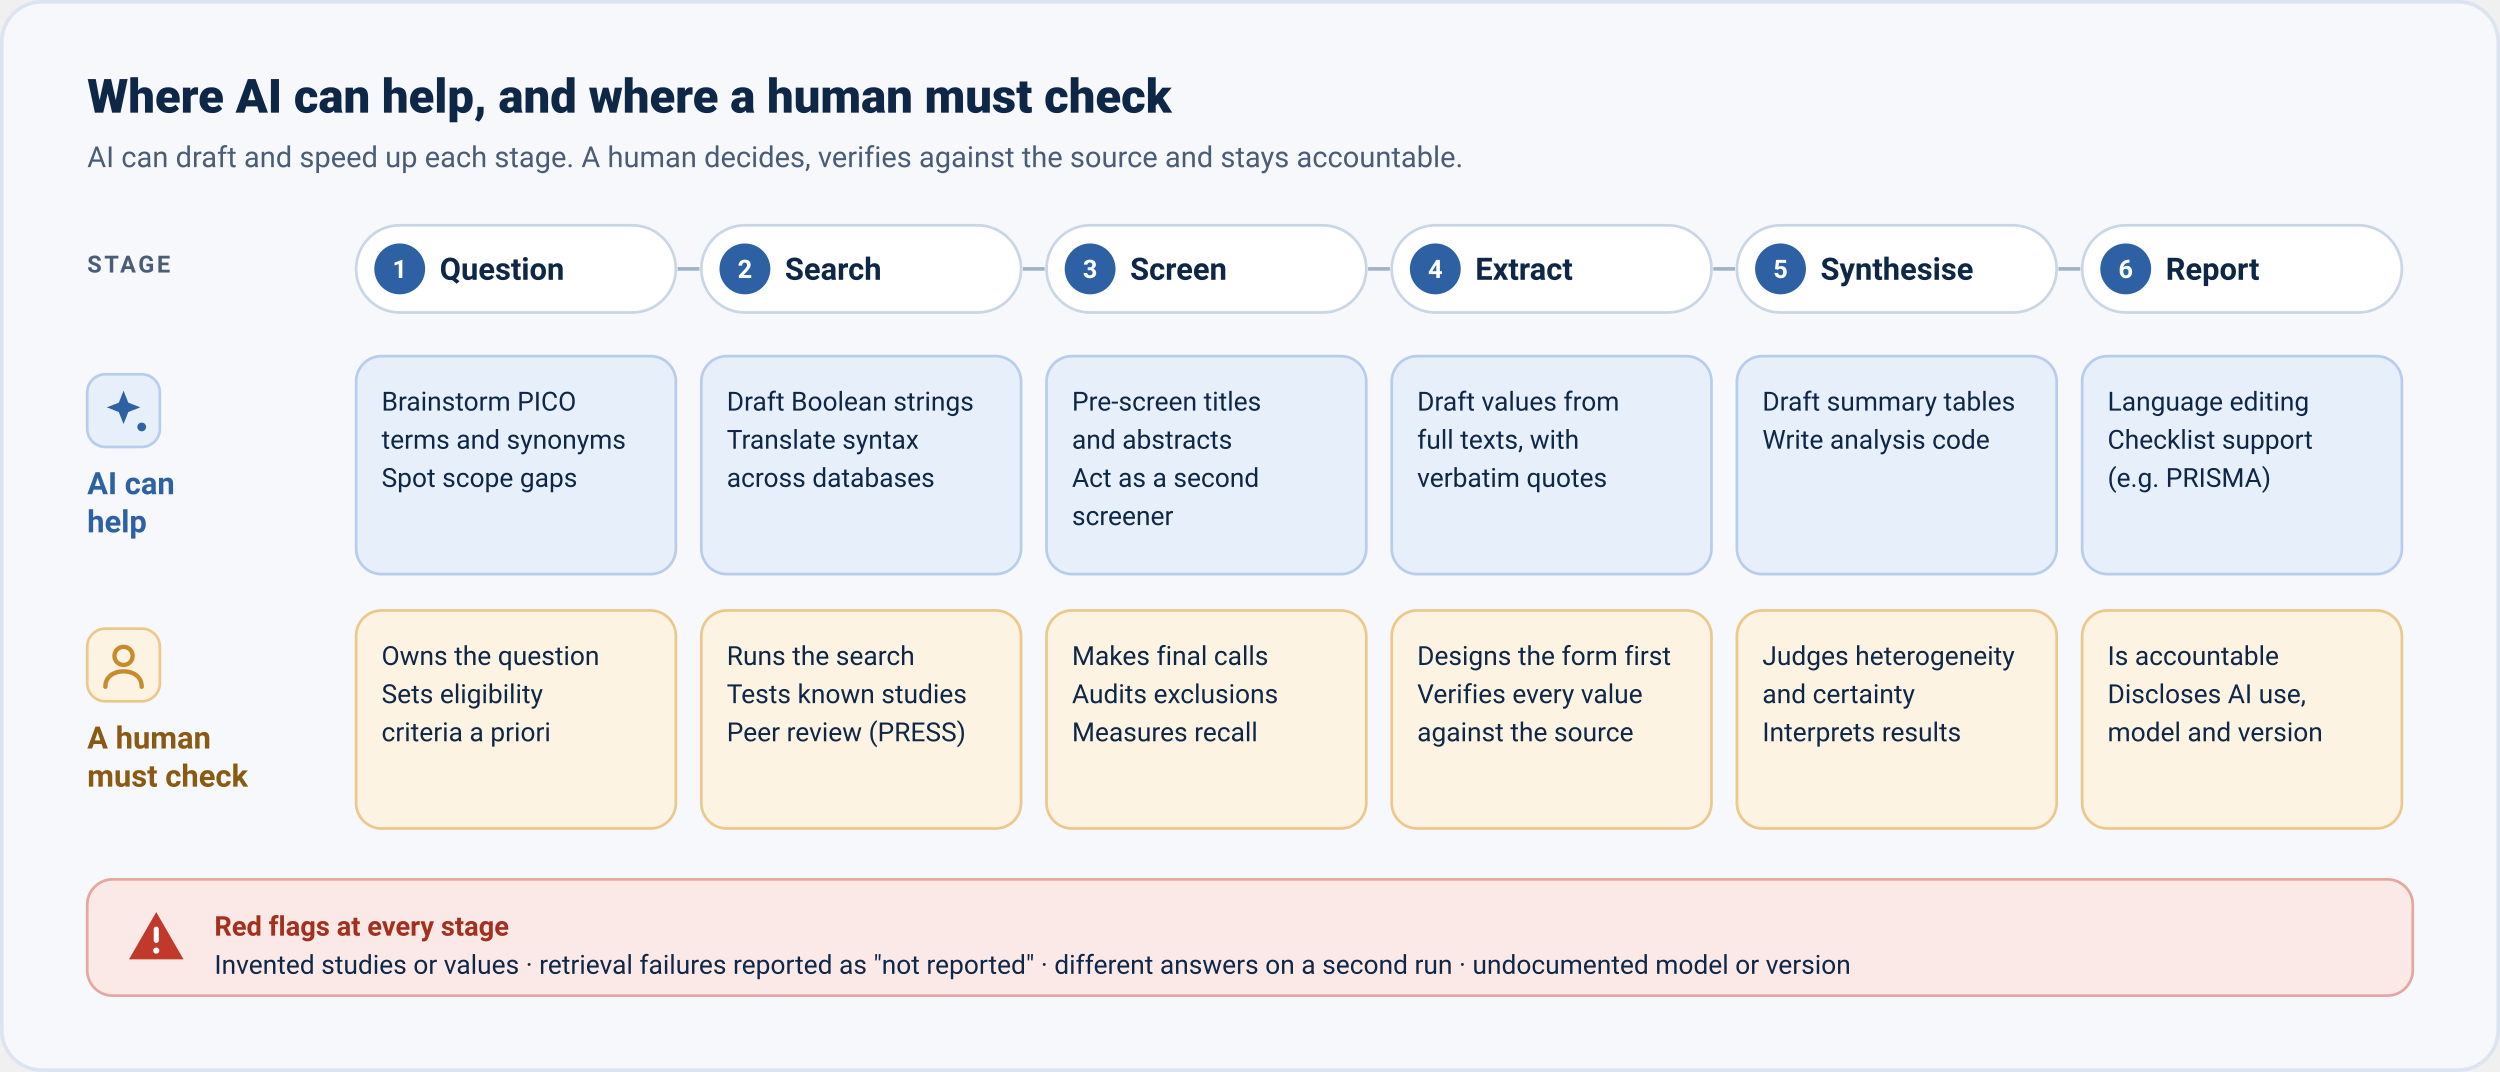
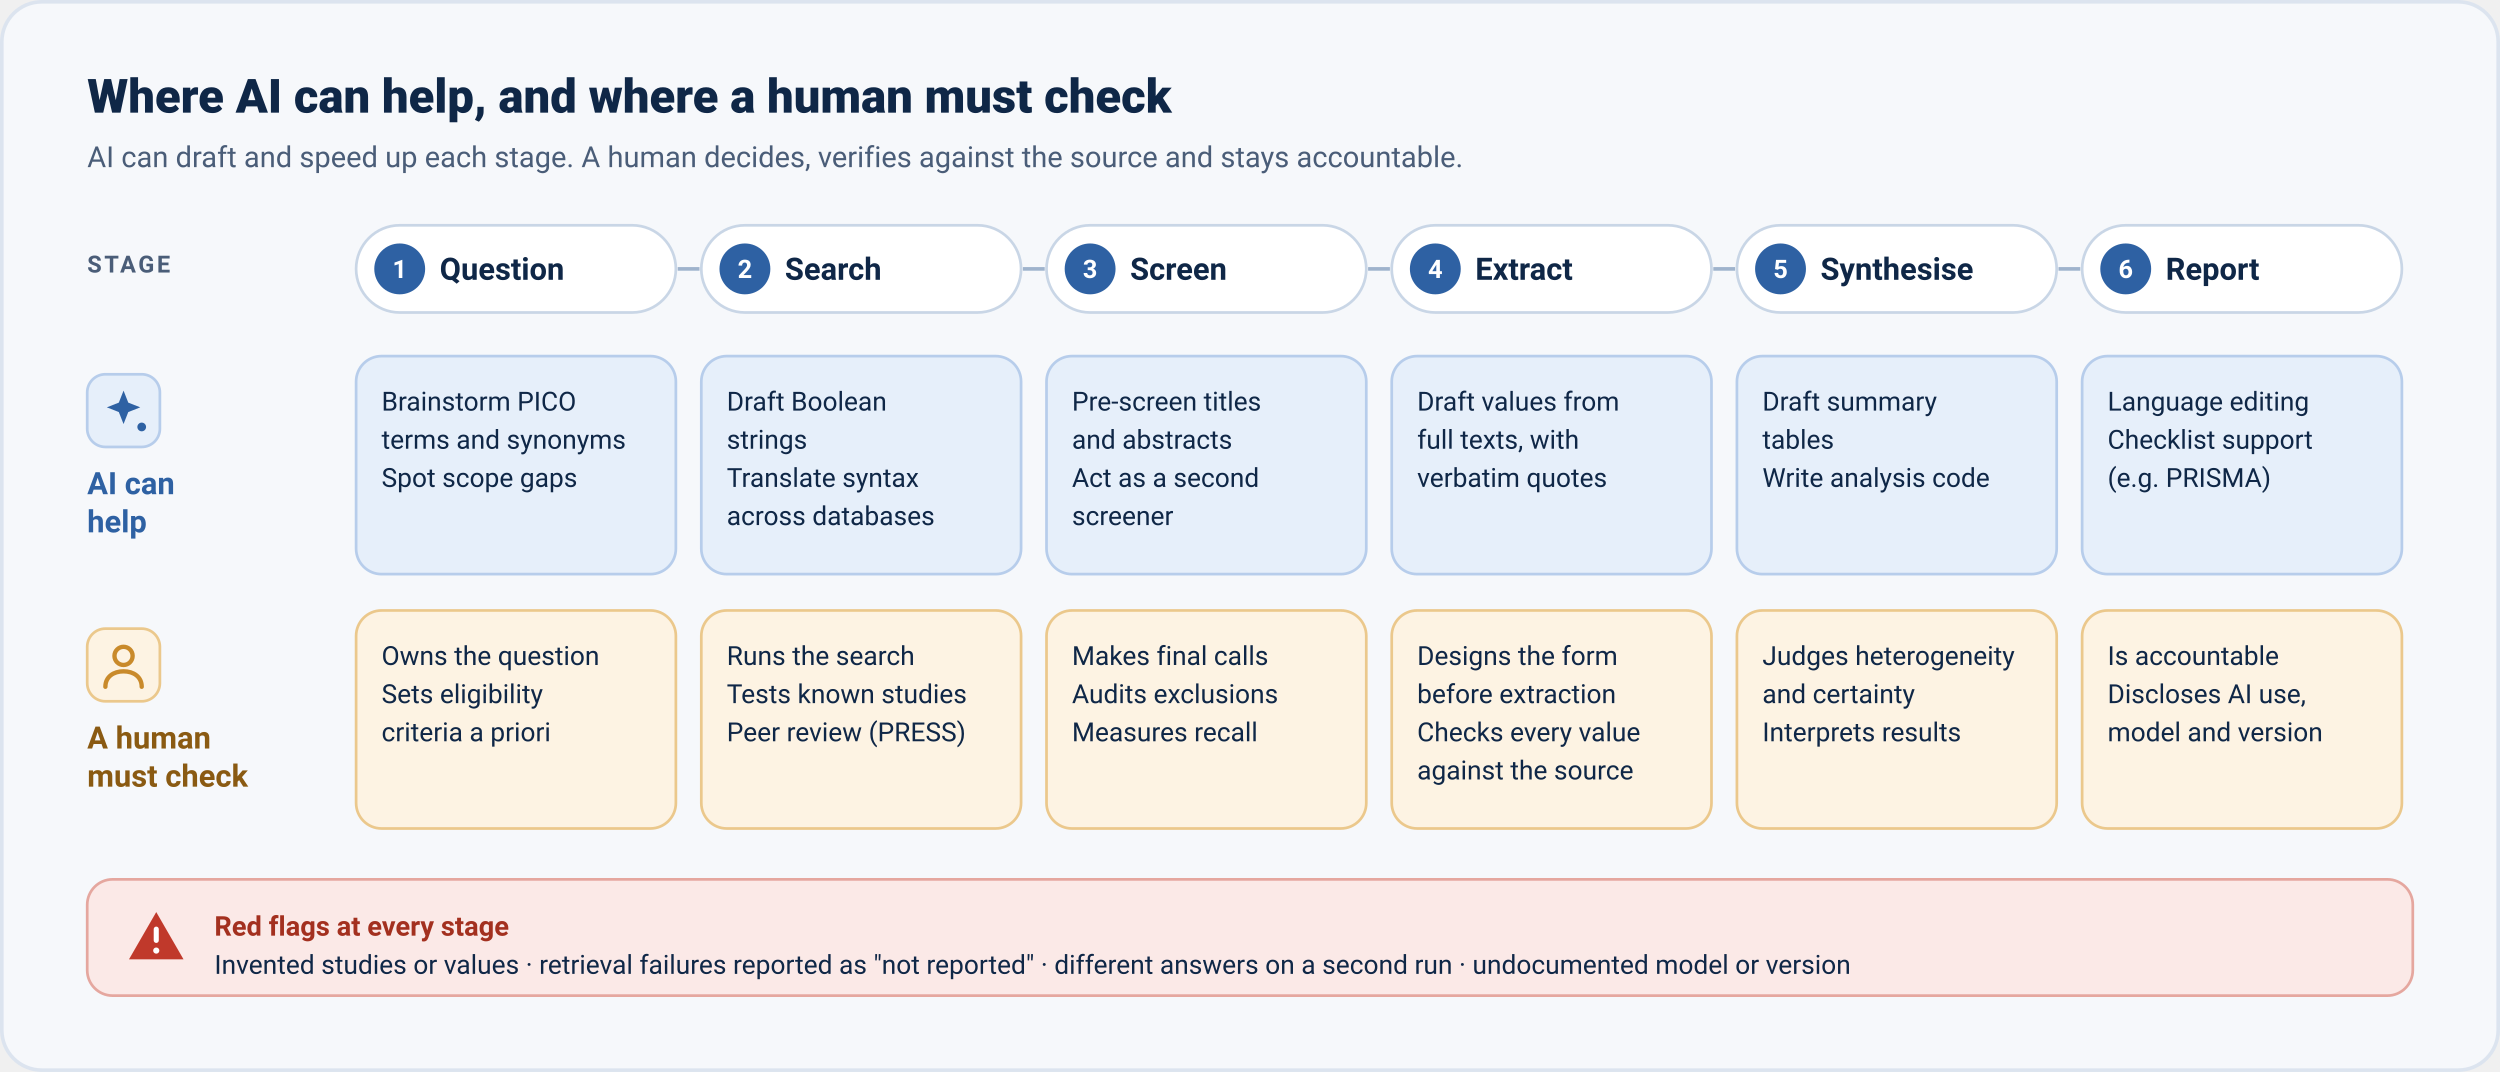
<svg xmlns="http://www.w3.org/2000/svg" width="1376" height="590" viewBox="0 0 1376 590" role="img" aria-label="Evidence review workflow: where AI can help and where a human must check">
  <style>
    text { font-family: -apple-system, BlinkMacSystemFont, 'Segoe UI', Roboto, 'Helvetica Neue', Arial, 'Liberation Sans', sans-serif; }
    .card { fill: #F6F8FB; stroke: #DCE4EF; }
    .ink { fill: #0F2747; }
    .muted { fill: #4A5D78; }
    .blue { fill: #2E61A3; }
    .bluetxt { fill: #2E61A3; }
    .ai { fill: #E6EFFA; stroke: #B7CDEB; }
    .hu { fill: #FDF3E3; stroke: #EBC88C; }
    .hutxt { fill: #8A5A12; }
    .danger { fill: #FBE9E7; stroke: #E5A79F; }
    .dangertxt { fill: #A3301F; }
    .line { stroke: #9FB3CC; }
    .chip { fill: #FFFFFF; stroke: #C9D6E6; }
    .white { fill: #FFFFFF; }
    @media (prefers-color-scheme: dark) {
      .card { fill: #111C2C; stroke: #263A57; }
      .ink { fill: #E8EEF7; }
      .muted { fill: #A9B8CC; }
      .bluetxt { fill: #8DBBEB; }
      .ai { fill: #15294A; stroke: #2F4F7F; }
      .hu { fill: #2E2412; stroke: #7A5A22; }
      .hutxt { fill: #F0C47A; }
      .danger { fill: #321A18; stroke: #7D3A31; }
      .dangertxt { fill: #F2A195; }
      .line { stroke: #4D6688; }
      .chip { fill: #17253A; stroke: #2F4565; }
    }
  </style>
  <rect class="card" x="1" y="1" width="1374" height="588" rx="22" stroke-width="2" />
  <text class="ink" x="48" y="62" font-size="26" font-weight="800">Where AI can help, and where a human must check</text>
  <text class="muted" x="48" y="92" font-size="16">AI can draft and speed up each stage. A human decides, verifies against the source and stays accountable.</text>
  <text class="muted" x="48" y="150" font-size="13" font-weight="700" letter-spacing="1.4">STAGE</text>
  <g transform="translate(48 206)">
    <rect class="ai" width="40" height="40" rx="10" stroke-width="1.5" />
    <path d="M20 9 l2.6 6.6 6.6 2.6 -6.6 2.6 -2.6 6.6 -2.6 -6.6 -6.6 -2.6 6.6 -2.6z" class="blue" />
    <circle cx="30" cy="29" r="2.4" class="blue" />
  </g>
  <text class="bluetxt" x="48" y="272" font-size="17" font-weight="700">AI can</text>
  <text class="bluetxt" x="48" y="293" font-size="17" font-weight="700">help</text>
  <g transform="translate(48 346)">
    <rect class="hu" width="40" height="40" rx="10" stroke-width="1.5" />
    <circle cx="20" cy="15" r="5" fill="none" stroke="#C98A2B" stroke-width="2.4" />
    <path d="M10 32c0-5.5 4.5-8.5 10-8.5s10 3 10 8.5" fill="none" stroke="#C98A2B" stroke-width="2.4" stroke-linecap="round" />
  </g>
  <text class="hutxt" x="48" y="412" font-size="17" font-weight="700">A human</text>
  <text class="hutxt" x="48" y="433" font-size="17" font-weight="700">must check</text>
  <rect class="chip" x="196" y="124" width="176" height="48" rx="24" stroke-width="1.5" />
  <circle cx="220" cy="148" r="14" fill="#2E61A3" />
  <text class="white" x="220" y="153" font-size="14" font-weight="700" text-anchor="middle">1</text>
  <text class="ink" x="242" y="154" font-size="17" font-weight="700">Question</text>
  <path class="line" d="M373 148 h12" stroke-width="2" fill="none" />
  <rect class="ai" x="196" y="196" width="176" height="120" rx="14" stroke-width="1.5" />
  <text class="ink" x="210" y="226" font-size="14.5">Brainstorm PICO</text>
  <text class="ink" x="210" y="247" font-size="14.5">terms and synonyms</text>
  <text class="ink" x="210" y="268" font-size="14.5">Spot scope gaps</text>
  <rect class="hu" x="196" y="336" width="176" height="120" rx="14" stroke-width="1.5" />
  <text class="ink" x="210" y="366" font-size="14.5">Owns the question</text>
  <text class="ink" x="210" y="387" font-size="14.5">Sets eligibility</text>
  <text class="ink" x="210" y="408" font-size="14.5">criteria a priori</text>
  <rect class="chip" x="386" y="124" width="176" height="48" rx="24" stroke-width="1.5" />
  <circle cx="410" cy="148" r="14" fill="#2E61A3" />
  <text class="white" x="410" y="153" font-size="14" font-weight="700" text-anchor="middle">2</text>
  <text class="ink" x="432" y="154" font-size="17" font-weight="700">Search</text>
  <path class="line" d="M563 148 h12" stroke-width="2" fill="none" />
  <rect class="ai" x="386" y="196" width="176" height="120" rx="14" stroke-width="1.5" />
-   <text class="ink" x="400" y="226" font-size="14.5">Draft Boolean strings</text>
-   <text class="ink" x="400" y="247" font-size="14.5">Translate syntax</text>
-   <text class="ink" x="400" y="268" font-size="14.5">across databases</text>
+   <text class="ink" x="400" y="226" font-size="14.5">Draft Boolean</text>
+   <text class="ink" x="400" y="247" font-size="14.5">strings</text>
+   <text class="ink" x="400" y="268" font-size="14.5">Translate syntax</text>
+   <text class="ink" x="400" y="289" font-size="14.5">across databases</text>
  <rect class="hu" x="386" y="336" width="176" height="120" rx="14" stroke-width="1.5" />
  <text class="ink" x="400" y="366" font-size="14.5">Runs the search</text>
  <text class="ink" x="400" y="387" font-size="14.5">Tests known studies</text>
  <text class="ink" x="400" y="408" font-size="14.5">Peer review (PRESS)</text>
  <rect class="chip" x="576" y="124" width="176" height="48" rx="24" stroke-width="1.5" />
  <circle cx="600" cy="148" r="14" fill="#2E61A3" />
  <text class="white" x="600" y="153" font-size="14" font-weight="700" text-anchor="middle">3</text>
  <text class="ink" x="622" y="154" font-size="17" font-weight="700">Screen</text>
  <path class="line" d="M753 148 h12" stroke-width="2" fill="none" />
  <rect class="ai" x="576" y="196" width="176" height="120" rx="14" stroke-width="1.5" />
  <text class="ink" x="590" y="226" font-size="14.5">Pre-screen titles</text>
  <text class="ink" x="590" y="247" font-size="14.5">and abstracts</text>
  <text class="ink" x="590" y="268" font-size="14.5">Act as a second</text>
  <text class="ink" x="590" y="289" font-size="14.5">screener</text>
  <rect class="hu" x="576" y="336" width="176" height="120" rx="14" stroke-width="1.5" />
  <text class="ink" x="590" y="366" font-size="14.5">Makes final calls</text>
  <text class="ink" x="590" y="387" font-size="14.5">Audits exclusions</text>
  <text class="ink" x="590" y="408" font-size="14.5">Measures recall</text>
  <rect class="chip" x="766" y="124" width="176" height="48" rx="24" stroke-width="1.5" />
  <circle cx="790" cy="148" r="14" fill="#2E61A3" />
  <text class="white" x="790" y="153" font-size="14" font-weight="700" text-anchor="middle">4</text>
  <text class="ink" x="812" y="154" font-size="17" font-weight="700">Extract</text>
  <path class="line" d="M943 148 h12" stroke-width="2" fill="none" />
  <rect class="ai" x="766" y="196" width="176" height="120" rx="14" stroke-width="1.5" />
  <text class="ink" x="780" y="226" font-size="14.5">Draft values from</text>
  <text class="ink" x="780" y="247" font-size="14.5">full texts, with</text>
  <text class="ink" x="780" y="268" font-size="14.5">verbatim quotes</text>
  <rect class="hu" x="766" y="336" width="176" height="120" rx="14" stroke-width="1.5" />
-   <text class="ink" x="780" y="366" font-size="14.5">Designs the form first</text>
-   <text class="ink" x="780" y="387" font-size="14.5">Verifies every value</text>
-   <text class="ink" x="780" y="408" font-size="14.5">against the source</text>
+   <text class="ink" x="780" y="366" font-size="14.5">Designs the form</text>
+   <text class="ink" x="780" y="387" font-size="14.5">before extraction</text>
+   <text class="ink" x="780" y="408" font-size="14.5">Checks every value</text>
+   <text class="ink" x="780" y="429" font-size="14.5">against the source</text>
  <rect class="chip" x="956" y="124" width="176" height="48" rx="24" stroke-width="1.5" />
  <circle cx="980" cy="148" r="14" fill="#2E61A3" />
  <text class="white" x="980" y="153" font-size="14" font-weight="700" text-anchor="middle">5</text>
  <text class="ink" x="1002" y="154" font-size="17" font-weight="700">Synthesise</text>
  <path class="line" d="M1133 148 h12" stroke-width="2" fill="none" />
  <rect class="ai" x="956" y="196" width="176" height="120" rx="14" stroke-width="1.5" />
-   <text class="ink" x="970" y="226" font-size="14.5">Draft summary tables</text>
-   <text class="ink" x="970" y="247" font-size="14.5">Write analysis code</text>
+   <text class="ink" x="970" y="226" font-size="14.5">Draft summary</text>
+   <text class="ink" x="970" y="247" font-size="14.5">tables</text>
+   <text class="ink" x="970" y="268" font-size="14.5">Write analysis code</text>
  <rect class="hu" x="956" y="336" width="176" height="120" rx="14" stroke-width="1.5" />
  <text class="ink" x="970" y="366" font-size="14.5">Judges heterogeneity</text>
  <text class="ink" x="970" y="387" font-size="14.5">and certainty</text>
  <text class="ink" x="970" y="408" font-size="14.5">Interprets results</text>
  <rect class="chip" x="1146" y="124" width="176" height="48" rx="24" stroke-width="1.5" />
  <circle cx="1170" cy="148" r="14" fill="#2E61A3" />
  <text class="white" x="1170" y="153" font-size="14" font-weight="700" text-anchor="middle">6</text>
  <text class="ink" x="1192" y="154" font-size="17" font-weight="700">Report</text>
  <rect class="ai" x="1146" y="196" width="176" height="120" rx="14" stroke-width="1.5" />
  <text class="ink" x="1160" y="226" font-size="14.5">Language editing</text>
  <text class="ink" x="1160" y="247" font-size="14.5">Checklist support</text>
  <text class="ink" x="1160" y="268" font-size="14.5">(e.g. PRISMA)</text>
  <rect class="hu" x="1146" y="336" width="176" height="120" rx="14" stroke-width="1.5" />
  <text class="ink" x="1160" y="366" font-size="14.5">Is accountable</text>
  <text class="ink" x="1160" y="387" font-size="14.5">Discloses AI use,</text>
  <text class="ink" x="1160" y="408" font-size="14.5">model and version</text>
  <rect class="danger" x="48" y="484" width="1280" height="64" rx="14" stroke-width="1.5" />
  <g transform="translate(70 500)">
    <path d="M16 2 L31 28 H1 Z" fill="#C0392B" />
    <rect x="14.6" y="10" width="2.8" height="9" rx="1.4" fill="#fff" />
    <circle cx="16" cy="23.2" r="1.7" fill="#fff" />
  </g>
  <text class="dangertxt" x="118" y="515" font-size="15" font-weight="700">Red flags at every stage</text>
  <text class="ink" x="118" y="536" font-size="14.5">Invented studies or values · retrieval failures reported as "not reported" · different answers on a second run · undocumented model or version</text>
</svg>
